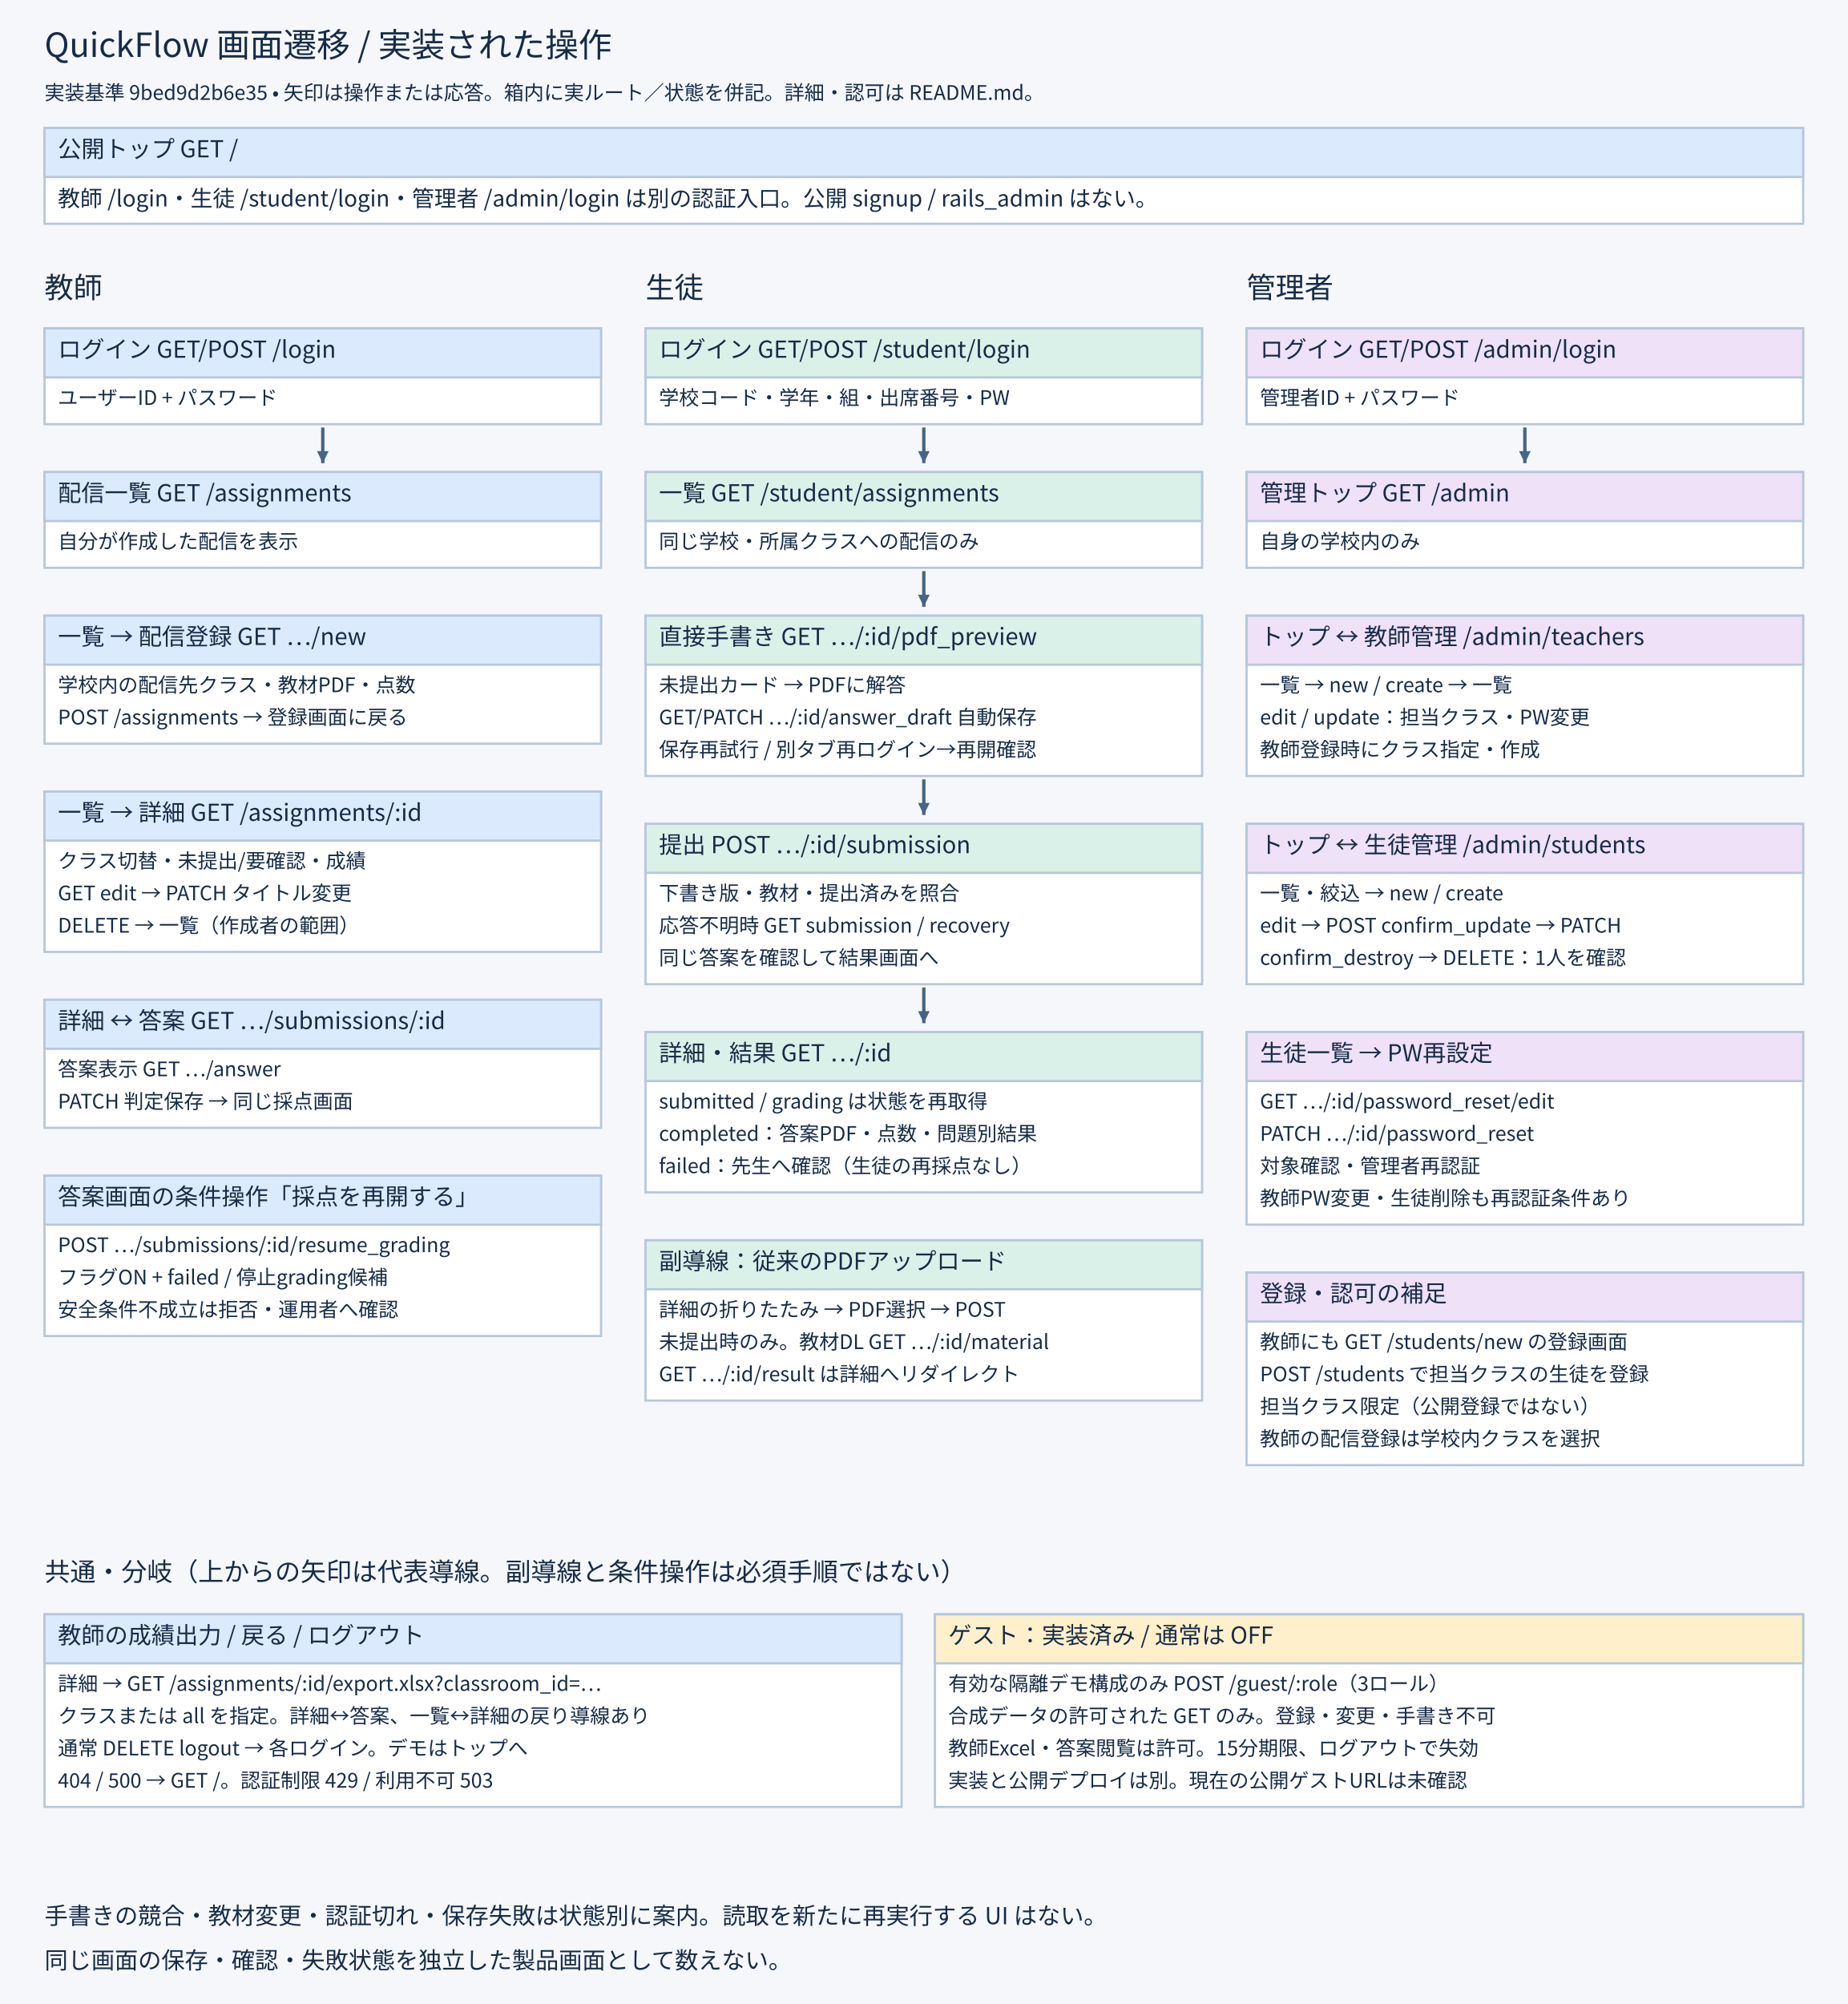
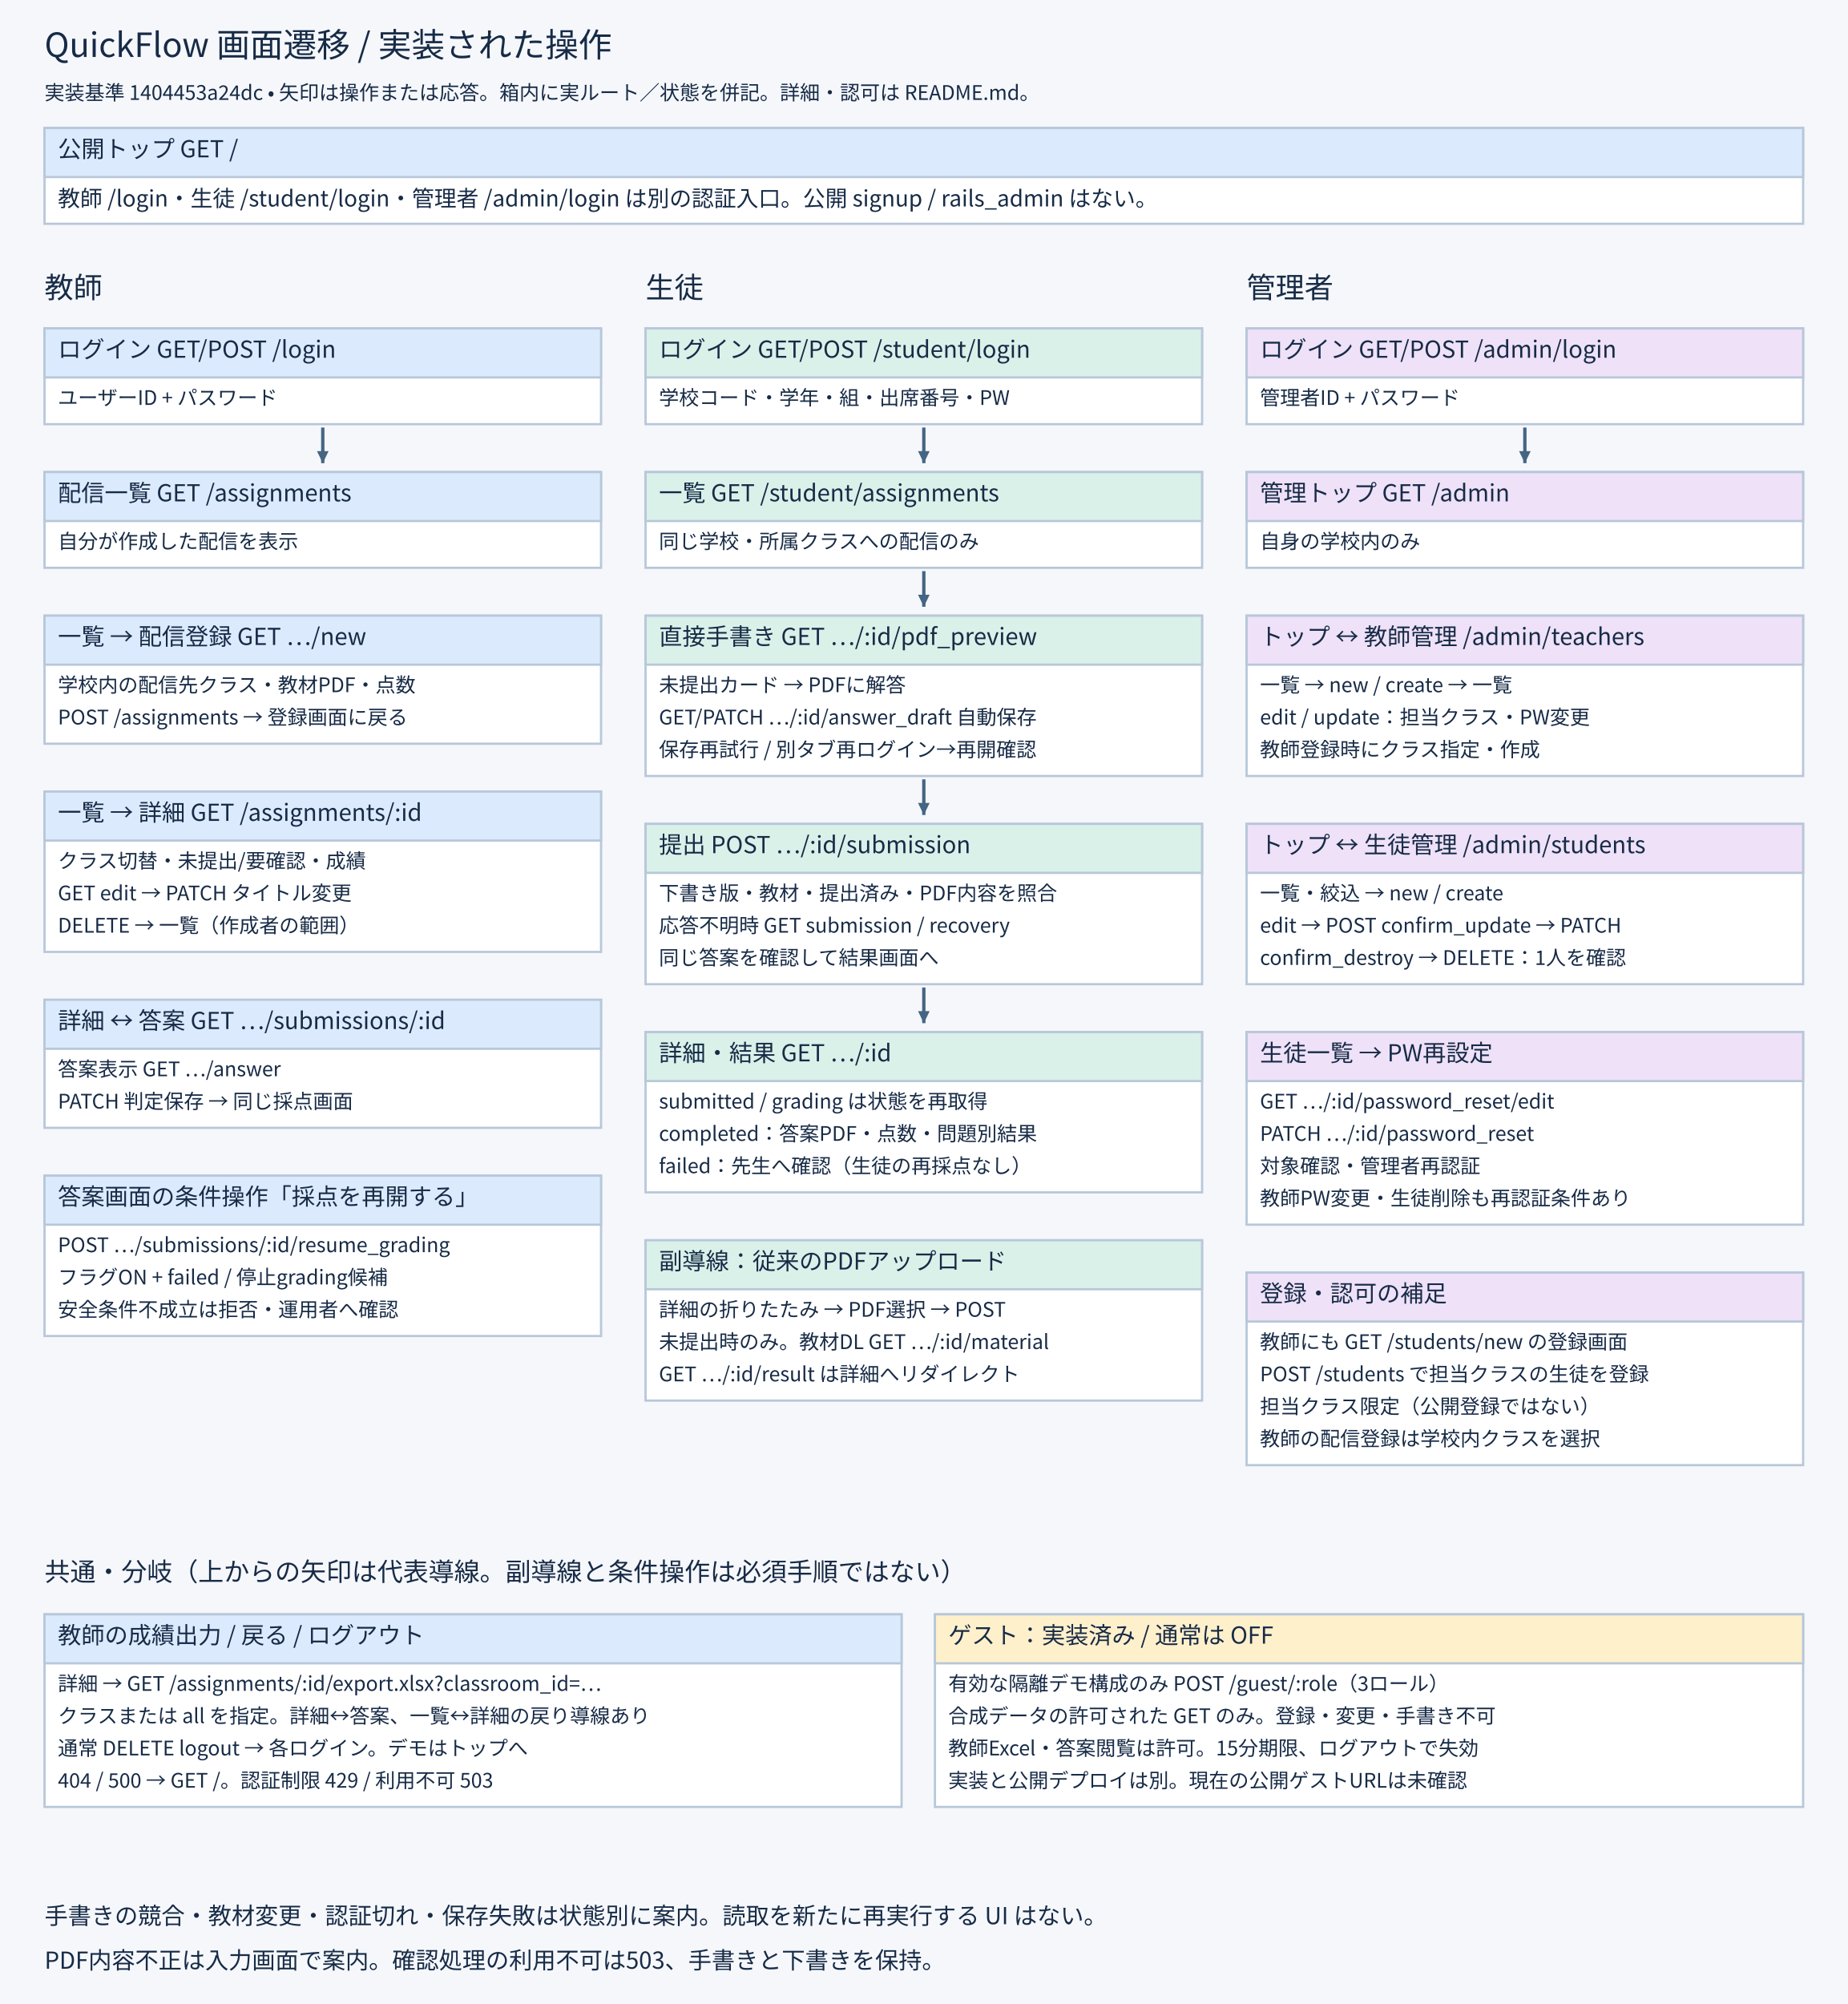
<svg xmlns="http://www.w3.org/2000/svg" width="1660" height="1800" viewBox="0 0 1660 1800" font-family="Hiragino Sans, Noto Sans CJK JP, sans-serif">
  <rect x="0" y="0" width="1660" height="1800" fill="#f5f7fb" stroke="#f5f7fb" stroke-width="2" />
  <text x="40" y="25" dominant-baseline="text-before-edge" font-size="30" fill="#172b46">QuickFlow 画面遷移 / 実装された操作</text>
-   <text x="40" y="74" dominant-baseline="text-before-edge" font-size="18" fill="#172b46">実装基準 9bed9d2b6e35  •  矢印は操作または応答。箱内に実ルート／状態を併記。詳細・認可は README.md。</text>
+   <text x="40" y="74" dominant-baseline="text-before-edge" font-size="18" fill="#172b46">実装基準 1404453a24dc  •  矢印は操作または応答。箱内に実ルート／状態を併記。詳細・認可は README.md。</text>
  <rect x="40" y="115" width="1580" height="86" fill="#ffffff" stroke="#b8c7d9" stroke-width="2" />
  <rect x="40" y="115" width="1580" height="44" fill="#dceafe" stroke="#b8c7d9" stroke-width="2" />
  <text x="52" y="123" dominant-baseline="text-before-edge" font-size="21" fill="#172b46">公開トップ GET /</text>
  <text x="52" y="168" dominant-baseline="text-before-edge" font-size="20" fill="#172b46">教師 /login・生徒 /student/login・管理者 /admin/login は別の認証入口。公開 signup / rails_admin はない。</text>
  <text x="40" y="245" dominant-baseline="text-before-edge" font-size="26" fill="#172b46">教師</text>
  <rect x="40" y="295" width="500" height="86" fill="#ffffff" stroke="#b8c7d9" stroke-width="2" />
  <rect x="40" y="295" width="500" height="44" fill="#dceafe" stroke="#b8c7d9" stroke-width="2" />
  <text x="52" y="303" dominant-baseline="text-before-edge" font-size="21" fill="#172b46">ログイン GET/POST /login</text>
  <text x="52" y="348" dominant-baseline="text-before-edge" font-size="18" fill="#172b46">ユーザーID + パスワード</text>
  <path d="M290,384 L290,416" stroke="#456583" stroke-width="3" fill="none" />
  <polygon points="290,416 284.78,405.195 295.22,405.195" fill="#456583" />
  <rect x="40" y="424" width="500" height="86" fill="#ffffff" stroke="#b8c7d9" stroke-width="2" />
  <rect x="40" y="424" width="500" height="44" fill="#dceafe" stroke="#b8c7d9" stroke-width="2" />
  <text x="52" y="432" dominant-baseline="text-before-edge" font-size="21" fill="#172b46">配信一覧 GET /assignments</text>
  <text x="52" y="477" dominant-baseline="text-before-edge" font-size="18" fill="#172b46">自分が作成した配信を表示</text>
  <rect x="40" y="553" width="500" height="115" fill="#ffffff" stroke="#b8c7d9" stroke-width="2" />
  <rect x="40" y="553" width="500" height="44" fill="#dceafe" stroke="#b8c7d9" stroke-width="2" />
  <text x="52" y="561" dominant-baseline="text-before-edge" font-size="21" fill="#172b46">一覧 → 配信登録 GET …/new</text>
  <text x="52" y="606" dominant-baseline="text-before-edge" font-size="18" fill="#172b46">学校内の配信先クラス・教材PDF・点数</text>
  <text x="52" y="635" dominant-baseline="text-before-edge" font-size="18" fill="#172b46">POST /assignments → 登録画面に戻る</text>
  <rect x="40" y="711" width="500" height="144" fill="#ffffff" stroke="#b8c7d9" stroke-width="2" />
  <rect x="40" y="711" width="500" height="44" fill="#dceafe" stroke="#b8c7d9" stroke-width="2" />
  <text x="52" y="719" dominant-baseline="text-before-edge" font-size="21" fill="#172b46">一覧 → 詳細 GET /assignments/:id</text>
  <text x="52" y="764" dominant-baseline="text-before-edge" font-size="18" fill="#172b46">クラス切替・未提出/要確認・成績</text>
  <text x="52" y="793" dominant-baseline="text-before-edge" font-size="18" fill="#172b46">GET edit → PATCH タイトル変更</text>
  <text x="52" y="822" dominant-baseline="text-before-edge" font-size="18" fill="#172b46">DELETE → 一覧（作成者の範囲）</text>
  <rect x="40" y="898" width="500" height="115" fill="#ffffff" stroke="#b8c7d9" stroke-width="2" />
  <rect x="40" y="898" width="500" height="44" fill="#dceafe" stroke="#b8c7d9" stroke-width="2" />
  <text x="52" y="906" dominant-baseline="text-before-edge" font-size="21" fill="#172b46">詳細 ↔ 答案 GET …/submissions/:id</text>
  <text x="52" y="951" dominant-baseline="text-before-edge" font-size="18" fill="#172b46">答案表示 GET …/answer</text>
  <text x="52" y="980" dominant-baseline="text-before-edge" font-size="18" fill="#172b46">PATCH 判定保存 → 同じ採点画面</text>
  <rect x="40" y="1056" width="500" height="144" fill="#ffffff" stroke="#b8c7d9" stroke-width="2" />
  <rect x="40" y="1056" width="500" height="44" fill="#dceafe" stroke="#b8c7d9" stroke-width="2" />
  <text x="52" y="1064" dominant-baseline="text-before-edge" font-size="21" fill="#172b46">答案画面の条件操作「採点を再開する」</text>
  <text x="52" y="1109" dominant-baseline="text-before-edge" font-size="18" fill="#172b46">POST …/submissions/:id/resume_grading</text>
  <text x="52" y="1138" dominant-baseline="text-before-edge" font-size="18" fill="#172b46">フラグON + failed / 停止grading候補</text>
  <text x="52" y="1167" dominant-baseline="text-before-edge" font-size="18" fill="#172b46">安全条件不成立は拒否・運用者へ確認</text>
  <text x="580" y="245" dominant-baseline="text-before-edge" font-size="26" fill="#172b46">生徒</text>
  <rect x="580" y="295" width="500" height="86" fill="#ffffff" stroke="#b8c7d9" stroke-width="2" />
  <rect x="580" y="295" width="500" height="44" fill="#d9f1e9" stroke="#b8c7d9" stroke-width="2" />
  <text x="592" y="303" dominant-baseline="text-before-edge" font-size="21" fill="#172b46">ログイン GET/POST /student/login</text>
  <text x="592" y="348" dominant-baseline="text-before-edge" font-size="18" fill="#172b46">学校コード・学年・組・出席番号・PW</text>
  <path d="M830,384 L830,416" stroke="#456583" stroke-width="3" fill="none" />
  <polygon points="830,416 824.78,405.195 835.22,405.195" fill="#456583" />
  <rect x="580" y="424" width="500" height="86" fill="#ffffff" stroke="#b8c7d9" stroke-width="2" />
  <rect x="580" y="424" width="500" height="44" fill="#d9f1e9" stroke="#b8c7d9" stroke-width="2" />
  <text x="592" y="432" dominant-baseline="text-before-edge" font-size="21" fill="#172b46">一覧 GET /student/assignments</text>
  <text x="592" y="477" dominant-baseline="text-before-edge" font-size="18" fill="#172b46">同じ学校・所属クラスへの配信のみ</text>
  <path d="M830,513 L830,545" stroke="#456583" stroke-width="3" fill="none" />
  <polygon points="830,545 824.78,534.195 835.22,534.195" fill="#456583" />
  <rect x="580" y="553" width="500" height="144" fill="#ffffff" stroke="#b8c7d9" stroke-width="2" />
  <rect x="580" y="553" width="500" height="44" fill="#d9f1e9" stroke="#b8c7d9" stroke-width="2" />
  <text x="592" y="561" dominant-baseline="text-before-edge" font-size="21" fill="#172b46">直接手書き GET …/:id/pdf_preview</text>
  <text x="592" y="606" dominant-baseline="text-before-edge" font-size="18" fill="#172b46">未提出カード → PDFに解答</text>
  <text x="592" y="635" dominant-baseline="text-before-edge" font-size="18" fill="#172b46">GET/PATCH …/:id/answer_draft 自動保存</text>
  <text x="592" y="664" dominant-baseline="text-before-edge" font-size="18" fill="#172b46">保存再試行 / 別タブ再ログイン→再開確認</text>
  <path d="M830,700 L830,732" stroke="#456583" stroke-width="3" fill="none" />
  <polygon points="830,732 824.78,721.195 835.22,721.195" fill="#456583" />
  <rect x="580" y="740" width="500" height="144" fill="#ffffff" stroke="#b8c7d9" stroke-width="2" />
  <rect x="580" y="740" width="500" height="44" fill="#d9f1e9" stroke="#b8c7d9" stroke-width="2" />
  <text x="592" y="748" dominant-baseline="text-before-edge" font-size="21" fill="#172b46">提出 POST …/:id/submission</text>
-   <text x="592" y="793" dominant-baseline="text-before-edge" font-size="18" fill="#172b46">下書き版・教材・提出済みを照合</text>
+   <text x="592" y="793" dominant-baseline="text-before-edge" font-size="18" fill="#172b46">下書き版・教材・提出済み・PDF内容を照合</text>
  <text x="592" y="822" dominant-baseline="text-before-edge" font-size="18" fill="#172b46">応答不明時 GET submission / recovery</text>
  <text x="592" y="851" dominant-baseline="text-before-edge" font-size="18" fill="#172b46">同じ答案を確認して結果画面へ</text>
  <path d="M830,887 L830,919" stroke="#456583" stroke-width="3" fill="none" />
  <polygon points="830,919 824.78,908.195 835.22,908.195" fill="#456583" />
  <rect x="580" y="927" width="500" height="144" fill="#ffffff" stroke="#b8c7d9" stroke-width="2" />
  <rect x="580" y="927" width="500" height="44" fill="#d9f1e9" stroke="#b8c7d9" stroke-width="2" />
  <text x="592" y="935" dominant-baseline="text-before-edge" font-size="21" fill="#172b46">詳細・結果 GET …/:id</text>
  <text x="592" y="980" dominant-baseline="text-before-edge" font-size="18" fill="#172b46">submitted / grading は状態を再取得</text>
  <text x="592" y="1009" dominant-baseline="text-before-edge" font-size="18" fill="#172b46">completed：答案PDF・点数・問題別結果</text>
  <text x="592" y="1038" dominant-baseline="text-before-edge" font-size="18" fill="#172b46">failed：先生へ確認（生徒の再採点なし）</text>
  <rect x="580" y="1114" width="500" height="144" fill="#ffffff" stroke="#b8c7d9" stroke-width="2" />
  <rect x="580" y="1114" width="500" height="44" fill="#d9f1e9" stroke="#b8c7d9" stroke-width="2" />
  <text x="592" y="1122" dominant-baseline="text-before-edge" font-size="21" fill="#172b46">副導線：従来のPDFアップロード</text>
  <text x="592" y="1167" dominant-baseline="text-before-edge" font-size="18" fill="#172b46">詳細の折りたたみ → PDF選択 → POST</text>
  <text x="592" y="1196" dominant-baseline="text-before-edge" font-size="18" fill="#172b46">未提出時のみ。教材DL GET …/:id/material</text>
  <text x="592" y="1225" dominant-baseline="text-before-edge" font-size="18" fill="#172b46">GET …/:id/result は詳細へリダイレクト</text>
  <text x="1120" y="245" dominant-baseline="text-before-edge" font-size="26" fill="#172b46">管理者</text>
  <rect x="1120" y="295" width="500" height="86" fill="#ffffff" stroke="#b8c7d9" stroke-width="2" />
  <rect x="1120" y="295" width="500" height="44" fill="#eee1f8" stroke="#b8c7d9" stroke-width="2" />
  <text x="1132" y="303" dominant-baseline="text-before-edge" font-size="21" fill="#172b46">ログイン GET/POST /admin/login</text>
  <text x="1132" y="348" dominant-baseline="text-before-edge" font-size="18" fill="#172b46">管理者ID + パスワード</text>
  <path d="M1370,384 L1370,416" stroke="#456583" stroke-width="3" fill="none" />
  <polygon points="1370,416 1364.78,405.195 1375.22,405.195" fill="#456583" />
  <rect x="1120" y="424" width="500" height="86" fill="#ffffff" stroke="#b8c7d9" stroke-width="2" />
  <rect x="1120" y="424" width="500" height="44" fill="#eee1f8" stroke="#b8c7d9" stroke-width="2" />
  <text x="1132" y="432" dominant-baseline="text-before-edge" font-size="21" fill="#172b46">管理トップ GET /admin</text>
  <text x="1132" y="477" dominant-baseline="text-before-edge" font-size="18" fill="#172b46">自身の学校内のみ</text>
  <rect x="1120" y="553" width="500" height="144" fill="#ffffff" stroke="#b8c7d9" stroke-width="2" />
  <rect x="1120" y="553" width="500" height="44" fill="#eee1f8" stroke="#b8c7d9" stroke-width="2" />
  <text x="1132" y="561" dominant-baseline="text-before-edge" font-size="21" fill="#172b46">トップ ↔ 教師管理 /admin/teachers</text>
  <text x="1132" y="606" dominant-baseline="text-before-edge" font-size="18" fill="#172b46">一覧 → new / create → 一覧</text>
  <text x="1132" y="635" dominant-baseline="text-before-edge" font-size="18" fill="#172b46">edit / update：担当クラス・PW変更</text>
  <text x="1132" y="664" dominant-baseline="text-before-edge" font-size="18" fill="#172b46">教師登録時にクラス指定・作成</text>
  <rect x="1120" y="740" width="500" height="144" fill="#ffffff" stroke="#b8c7d9" stroke-width="2" />
  <rect x="1120" y="740" width="500" height="44" fill="#eee1f8" stroke="#b8c7d9" stroke-width="2" />
  <text x="1132" y="748" dominant-baseline="text-before-edge" font-size="21" fill="#172b46">トップ ↔ 生徒管理 /admin/students</text>
  <text x="1132" y="793" dominant-baseline="text-before-edge" font-size="18" fill="#172b46">一覧・絞込 → new / create</text>
  <text x="1132" y="822" dominant-baseline="text-before-edge" font-size="18" fill="#172b46">edit → POST confirm_update → PATCH</text>
  <text x="1132" y="851" dominant-baseline="text-before-edge" font-size="18" fill="#172b46">confirm_destroy → DELETE：1人を確認</text>
  <rect x="1120" y="927" width="500" height="173" fill="#ffffff" stroke="#b8c7d9" stroke-width="2" />
  <rect x="1120" y="927" width="500" height="44" fill="#eee1f8" stroke="#b8c7d9" stroke-width="2" />
  <text x="1132" y="935" dominant-baseline="text-before-edge" font-size="21" fill="#172b46">生徒一覧 → PW再設定</text>
  <text x="1132" y="980" dominant-baseline="text-before-edge" font-size="18" fill="#172b46">GET …/:id/password_reset/edit</text>
  <text x="1132" y="1009" dominant-baseline="text-before-edge" font-size="18" fill="#172b46">PATCH …/:id/password_reset</text>
  <text x="1132" y="1038" dominant-baseline="text-before-edge" font-size="18" fill="#172b46">対象確認・管理者再認証</text>
  <text x="1132" y="1067" dominant-baseline="text-before-edge" font-size="18" fill="#172b46">教師PW変更・生徒削除も再認証条件あり</text>
  <rect x="1120" y="1143" width="500" height="173" fill="#ffffff" stroke="#b8c7d9" stroke-width="2" />
  <rect x="1120" y="1143" width="500" height="44" fill="#eee1f8" stroke="#b8c7d9" stroke-width="2" />
  <text x="1132" y="1151" dominant-baseline="text-before-edge" font-size="21" fill="#172b46">登録・認可の補足</text>
  <text x="1132" y="1196" dominant-baseline="text-before-edge" font-size="18" fill="#172b46">教師にも GET /students/new の登録画面</text>
  <text x="1132" y="1225" dominant-baseline="text-before-edge" font-size="18" fill="#172b46">POST /students で担当クラスの生徒を登録</text>
  <text x="1132" y="1254" dominant-baseline="text-before-edge" font-size="18" fill="#172b46">担当クラス限定（公開登録ではない）</text>
  <text x="1132" y="1283" dominant-baseline="text-before-edge" font-size="18" fill="#172b46">教師の配信登録は学校内クラスを選択</text>
  <text x="40" y="1400" dominant-baseline="text-before-edge" font-size="23" fill="#172b46">共通・分岐（上からの矢印は代表導線。副導線と条件操作は必須手順ではない）</text>
  <rect x="40" y="1450" width="770" height="173" fill="#ffffff" stroke="#b8c7d9" stroke-width="2" />
  <rect x="40" y="1450" width="770" height="44" fill="#dceafe" stroke="#b8c7d9" stroke-width="2" />
  <text x="52" y="1458" dominant-baseline="text-before-edge" font-size="21" fill="#172b46">教師の成績出力 / 戻る / ログアウト</text>
  <text x="52" y="1503" dominant-baseline="text-before-edge" font-size="18" fill="#172b46">詳細 → GET /assignments/:id/export.xlsx?classroom_id=…</text>
  <text x="52" y="1532" dominant-baseline="text-before-edge" font-size="18" fill="#172b46">クラスまたは all を指定。詳細↔答案、一覧↔詳細の戻り導線あり</text>
  <text x="52" y="1561" dominant-baseline="text-before-edge" font-size="18" fill="#172b46">通常 DELETE logout → 各ログイン。デモはトップへ</text>
  <text x="52" y="1590" dominant-baseline="text-before-edge" font-size="18" fill="#172b46">404 / 500 → GET /。認証制限 429 / 利用不可 503</text>
  <rect x="840" y="1450" width="780" height="173" fill="#ffffff" stroke="#b8c7d9" stroke-width="2" />
  <rect x="840" y="1450" width="780" height="44" fill="#fff0cc" stroke="#b8c7d9" stroke-width="2" />
  <text x="852" y="1458" dominant-baseline="text-before-edge" font-size="21" fill="#172b46">ゲスト：実装済み / 通常は OFF</text>
  <text x="852" y="1503" dominant-baseline="text-before-edge" font-size="18" fill="#172b46">有効な隔離デモ構成のみ POST /guest/:role（3ロール）</text>
  <text x="852" y="1532" dominant-baseline="text-before-edge" font-size="18" fill="#172b46">合成データの許可された GET のみ。登録・変更・手書き不可</text>
  <text x="852" y="1561" dominant-baseline="text-before-edge" font-size="18" fill="#172b46">教師Excel・答案閲覧は許可。15分期限、ログアウトで失効</text>
  <text x="852" y="1590" dominant-baseline="text-before-edge" font-size="18" fill="#172b46">実装と公開デプロイは別。現在の公開ゲストURLは未確認</text>
  <text x="40" y="1710" dominant-baseline="text-before-edge" font-size="21" fill="#172b46">手書きの競合・教材変更・認証切れ・保存失敗は状態別に案内。読取を新たに再実行する UI はない。</text>
-   <text x="40" y="1750" dominant-baseline="text-before-edge" font-size="21" fill="#172b46">同じ画面の保存・確認・失敗状態を独立した製品画面として数えない。</text>
+   <text x="40" y="1750" dominant-baseline="text-before-edge" font-size="21" fill="#172b46">PDF内容不正は入力画面で案内。確認処理の利用不可は503、手書きと下書きを保持。</text>
</svg>
